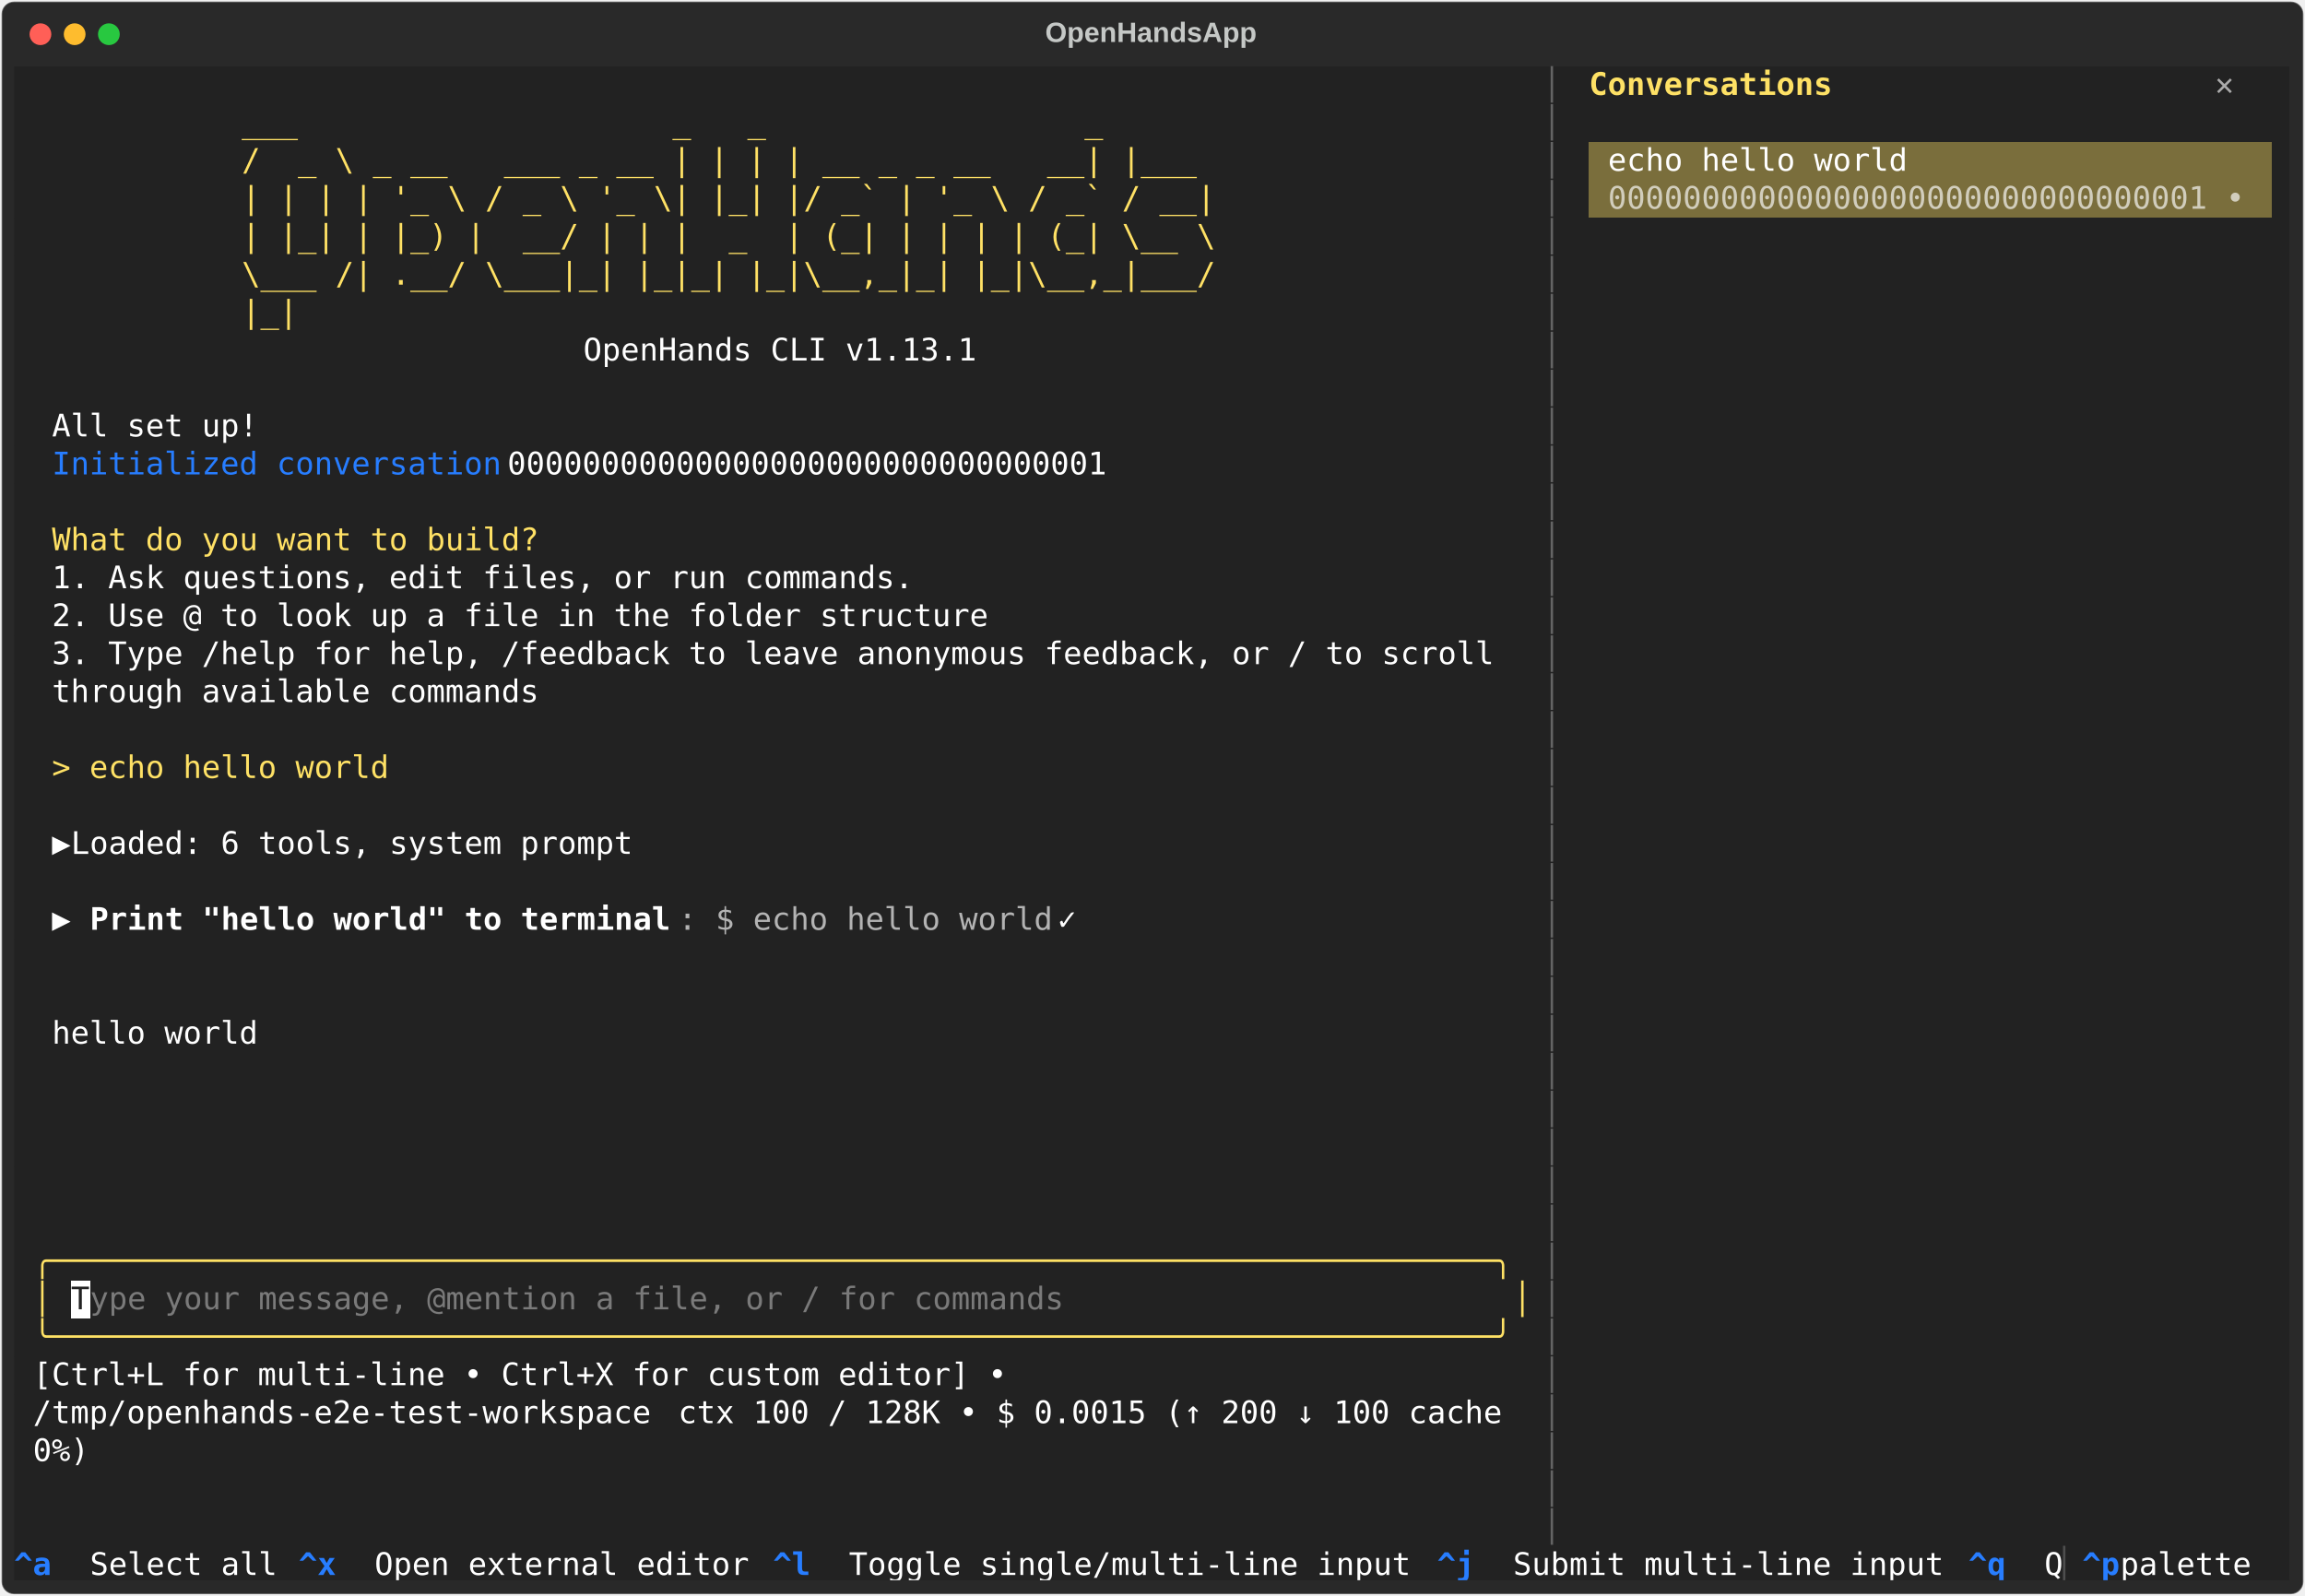
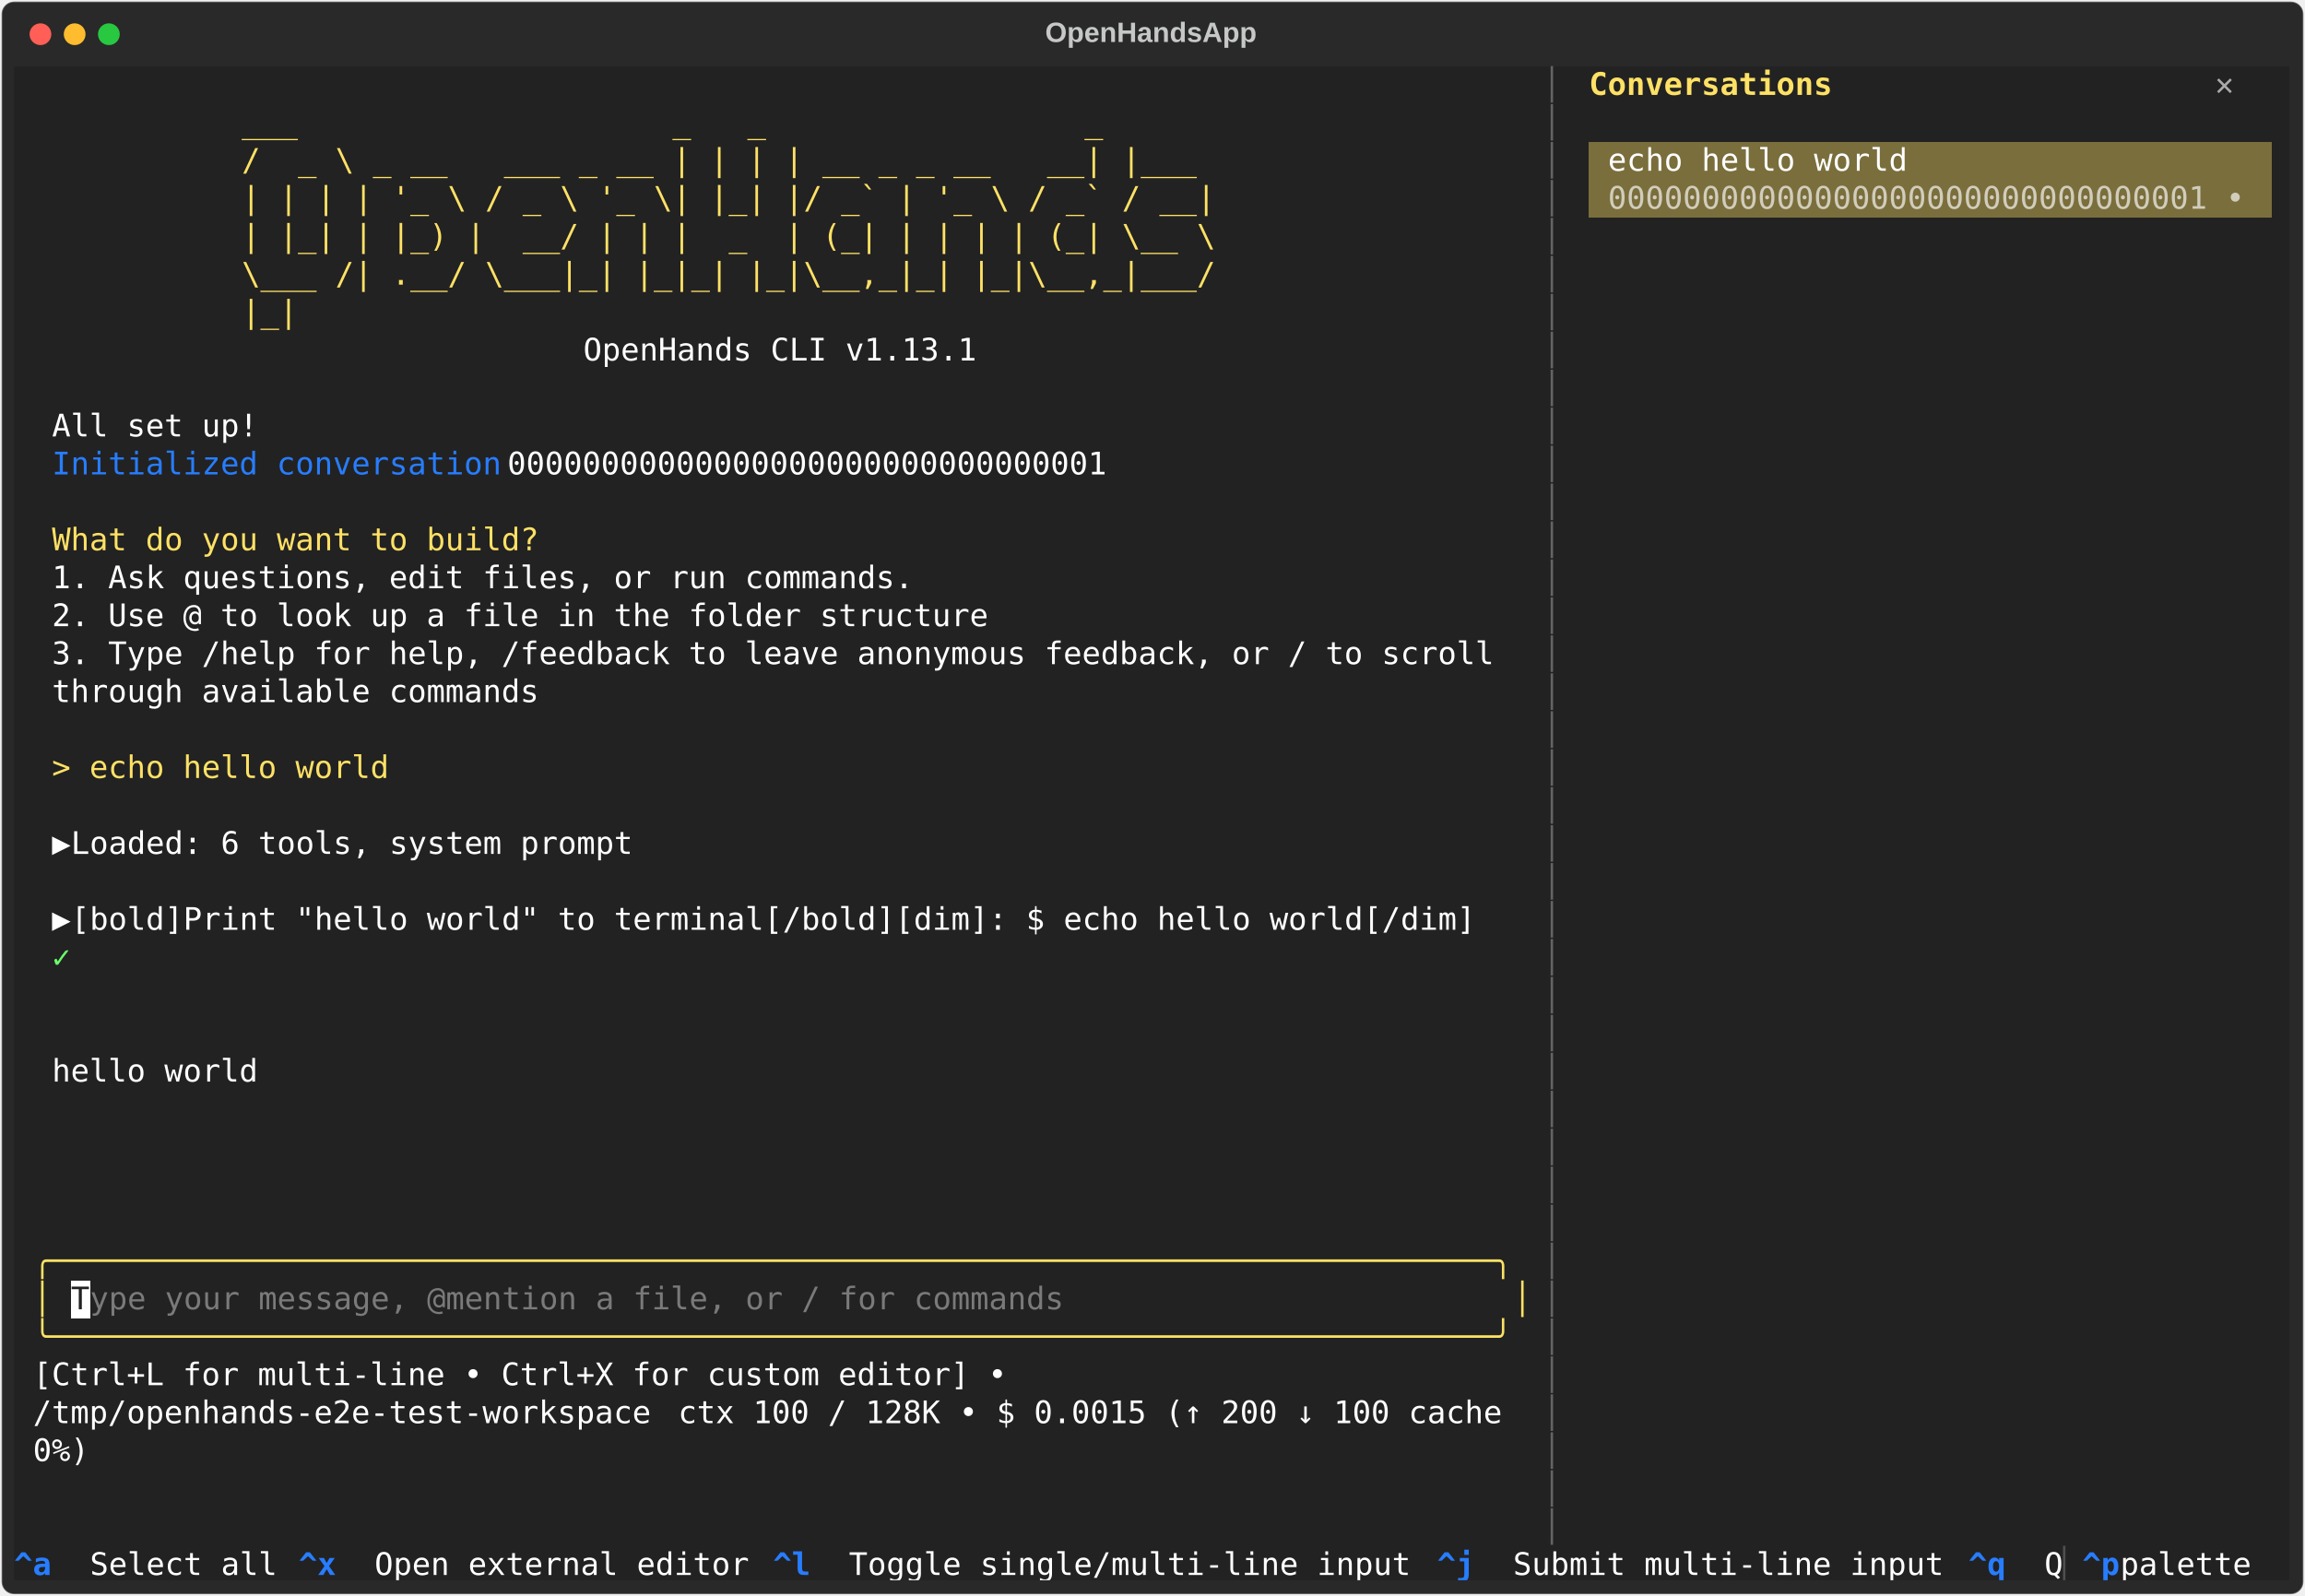
<svg xmlns="http://www.w3.org/2000/svg" class="rich-terminal" viewBox="0 0 1482 1026.0">
  <style>

    @font-face {
        font-family: "Fira Code";
        src: local("FiraCode-Regular"),
                url("https://cdnjs.cloudflare.com/ajax/libs/firacode/6.2.0/woff2/FiraCode-Regular.woff2") format("woff2"),
                url("https://cdnjs.cloudflare.com/ajax/libs/firacode/6.2.0/woff/FiraCode-Regular.woff") format("woff");
        font-style: normal;
        font-weight: 400;
    }
    @font-face {
        font-family: "Fira Code";
        src: local("FiraCode-Bold"),
                url("https://cdnjs.cloudflare.com/ajax/libs/firacode/6.2.0/woff2/FiraCode-Bold.woff2") format("woff2"),
                url("https://cdnjs.cloudflare.com/ajax/libs/firacode/6.2.0/woff/FiraCode-Bold.woff") format("woff");
        font-style: bold;
        font-weight: 700;
    }

    .terminal-matrix {
        font-family: Fira Code, monospace;
        font-size: 20px;
        line-height: 24.4px;
        font-variant-east-asian: full-width;
    }

    .terminal-title {
        font-size: 18px;
        font-weight: bold;
        font-family: arial;
    }

    .terminal-r1 { fill: #c5c8c6 }
.terminal-r2 { fill: #646464 }
.terminal-r3 { fill: #fee165;font-weight: bold }
.terminal-r4 { fill: #aaaaaa;font-weight: bold }
.terminal-r5 { fill: #ffe165 }
.terminal-r6 { fill: #ffffff }
.terminal-r7 { fill: #d1cdbc }
.terminal-r8 { fill: #277dff }
.terminal-r9 { fill: #fee165 }
- .terminal-r10 { fill: #ffffff;font-weight: bold }
- .terminal-r11 { fill: #b3b3b3 }
- .terminal-r12 { fill: #222222 }
- .terminal-r13 { fill: #7a7a7a }
- .terminal-r14 { fill: #277dff;font-weight: bold }
- .terminal-r15 { fill: #4e4e4e }
+ .terminal-r10 { fill: #6bff6b }
+ .terminal-r11 { fill: #222222 }
+ .terminal-r12 { fill: #7a7a7a }
+ .terminal-r13 { fill: #277dff;font-weight: bold }
+ .terminal-r14 { fill: #4e4e4e }
    </style>
  <defs>
    <clipPath id="terminal-clip-terminal">
      <rect x="0" y="0" width="1463.0" height="975.0" />
    </clipPath>
    <clipPath id="terminal-line-0">
      <rect x="0" y="1.5" width="1464" height="24.65" />
    </clipPath>
    <clipPath id="terminal-line-1">
      <rect x="0" y="25.9" width="1464" height="24.65" />
    </clipPath>
    <clipPath id="terminal-line-2">
      <rect x="0" y="50.3" width="1464" height="24.65" />
    </clipPath>
    <clipPath id="terminal-line-3">
      <rect x="0" y="74.7" width="1464" height="24.65" />
    </clipPath>
    <clipPath id="terminal-line-4">
      <rect x="0" y="99.1" width="1464" height="24.65" />
    </clipPath>
    <clipPath id="terminal-line-5">
      <rect x="0" y="123.5" width="1464" height="24.65" />
    </clipPath>
    <clipPath id="terminal-line-6">
      <rect x="0" y="147.9" width="1464" height="24.65" />
    </clipPath>
    <clipPath id="terminal-line-7">
      <rect x="0" y="172.3" width="1464" height="24.65" />
    </clipPath>
    <clipPath id="terminal-line-8">
      <rect x="0" y="196.7" width="1464" height="24.65" />
    </clipPath>
    <clipPath id="terminal-line-9">
      <rect x="0" y="221.1" width="1464" height="24.65" />
    </clipPath>
    <clipPath id="terminal-line-10">
      <rect x="0" y="245.5" width="1464" height="24.65" />
    </clipPath>
    <clipPath id="terminal-line-11">
      <rect x="0" y="269.9" width="1464" height="24.65" />
    </clipPath>
    <clipPath id="terminal-line-12">
      <rect x="0" y="294.3" width="1464" height="24.65" />
    </clipPath>
    <clipPath id="terminal-line-13">
      <rect x="0" y="318.7" width="1464" height="24.65" />
    </clipPath>
    <clipPath id="terminal-line-14">
      <rect x="0" y="343.1" width="1464" height="24.65" />
    </clipPath>
    <clipPath id="terminal-line-15">
      <rect x="0" y="367.5" width="1464" height="24.65" />
    </clipPath>
    <clipPath id="terminal-line-16">
      <rect x="0" y="391.9" width="1464" height="24.65" />
    </clipPath>
    <clipPath id="terminal-line-17">
      <rect x="0" y="416.3" width="1464" height="24.65" />
    </clipPath>
    <clipPath id="terminal-line-18">
      <rect x="0" y="440.7" width="1464" height="24.65" />
    </clipPath>
    <clipPath id="terminal-line-19">
      <rect x="0" y="465.1" width="1464" height="24.65" />
    </clipPath>
    <clipPath id="terminal-line-20">
      <rect x="0" y="489.5" width="1464" height="24.65" />
    </clipPath>
    <clipPath id="terminal-line-21">
      <rect x="0" y="513.9" width="1464" height="24.65" />
    </clipPath>
    <clipPath id="terminal-line-22">
      <rect x="0" y="538.3" width="1464" height="24.65" />
    </clipPath>
    <clipPath id="terminal-line-23">
      <rect x="0" y="562.7" width="1464" height="24.65" />
    </clipPath>
    <clipPath id="terminal-line-24">
      <rect x="0" y="587.1" width="1464" height="24.65" />
    </clipPath>
    <clipPath id="terminal-line-25">
      <rect x="0" y="611.5" width="1464" height="24.65" />
    </clipPath>
    <clipPath id="terminal-line-26">
      <rect x="0" y="635.9" width="1464" height="24.65" />
    </clipPath>
    <clipPath id="terminal-line-27">
      <rect x="0" y="660.3" width="1464" height="24.65" />
    </clipPath>
    <clipPath id="terminal-line-28">
      <rect x="0" y="684.7" width="1464" height="24.65" />
    </clipPath>
    <clipPath id="terminal-line-29">
      <rect x="0" y="709.1" width="1464" height="24.65" />
    </clipPath>
    <clipPath id="terminal-line-30">
      <rect x="0" y="733.5" width="1464" height="24.65" />
    </clipPath>
    <clipPath id="terminal-line-31">
      <rect x="0" y="757.9" width="1464" height="24.65" />
    </clipPath>
    <clipPath id="terminal-line-32">
      <rect x="0" y="782.3" width="1464" height="24.65" />
    </clipPath>
    <clipPath id="terminal-line-33">
      <rect x="0" y="806.7" width="1464" height="24.65" />
    </clipPath>
    <clipPath id="terminal-line-34">
      <rect x="0" y="831.1" width="1464" height="24.65" />
    </clipPath>
    <clipPath id="terminal-line-35">
      <rect x="0" y="855.5" width="1464" height="24.65" />
    </clipPath>
    <clipPath id="terminal-line-36">
      <rect x="0" y="879.9" width="1464" height="24.65" />
    </clipPath>
    <clipPath id="terminal-line-37">
      <rect x="0" y="904.3" width="1464" height="24.65" />
    </clipPath>
    <clipPath id="terminal-line-38">
      <rect x="0" y="928.7" width="1464" height="24.65" />
    </clipPath>
  </defs>
  <rect fill="#292929" stroke="rgba(255,255,255,0.35)" stroke-width="1" x="1" y="1" width="1480" height="1024" rx="8" />
  <text class="terminal-title" fill="#c5c8c6" text-anchor="middle" x="740" y="27">OpenHandsApp</text>
  <g transform="translate(26,22)">
    <circle cx="0" cy="0" r="7" fill="#ff5f57" />
    <circle cx="22" cy="0" r="7" fill="#febc2e" />
    <circle cx="44" cy="0" r="7" fill="#28c840" />
  </g>
  <g transform="translate(9, 41)" clip-path="url(#terminal-clip-terminal)">
    <rect fill="#222222" x="0" y="1.5" width="988.2" height="24.65" shape-rendering="crispEdges" />
    <rect fill="#222222" x="988.2" y="1.5" width="12.2" height="24.65" shape-rendering="crispEdges" />
    <rect fill="#222222" x="1000.4" y="1.5" width="12.2" height="24.65" shape-rendering="crispEdges" />
    <rect fill="#222222" x="1012.6" y="1.5" width="158.6" height="24.65" shape-rendering="crispEdges" />
    <rect fill="#222222" x="1171.2" y="1.5" width="244" height="24.65" shape-rendering="crispEdges" />
    <rect fill="#222222" x="1415.2" y="1.5" width="36.6" height="24.65" shape-rendering="crispEdges" />
    <rect fill="#222222" x="1451.8" y="1.5" width="12.2" height="24.65" shape-rendering="crispEdges" />
    <rect fill="#222222" x="0" y="25.9" width="146.4" height="24.65" shape-rendering="crispEdges" />
    <rect fill="#222222" x="146.4" y="25.9" width="695.4" height="24.65" shape-rendering="crispEdges" />
    <rect fill="#222222" x="841.8" y="25.9" width="146.4" height="24.65" shape-rendering="crispEdges" />
    <rect fill="#222222" x="988.2" y="25.9" width="12.2" height="24.65" shape-rendering="crispEdges" />
    <rect fill="#222222" x="1000.4" y="25.9" width="463.6" height="24.65" shape-rendering="crispEdges" />
    <rect fill="#222222" x="0" y="50.3" width="146.4" height="24.65" shape-rendering="crispEdges" />
    <rect fill="#222222" x="146.4" y="50.3" width="695.4" height="24.65" shape-rendering="crispEdges" />
    <rect fill="#222222" x="841.8" y="50.3" width="146.4" height="24.65" shape-rendering="crispEdges" />
    <rect fill="#222222" x="988.2" y="50.3" width="12.2" height="24.65" shape-rendering="crispEdges" />
    <rect fill="#222222" x="1000.4" y="50.3" width="12.2" height="24.65" shape-rendering="crispEdges" />
    <rect fill="#7a6e3c" x="1012.6" y="50.3" width="12.2" height="24.65" shape-rendering="crispEdges" />
    <rect fill="#7a6e3c" x="1024.8" y="50.3" width="195.2" height="24.65" shape-rendering="crispEdges" />
    <rect fill="#7a6e3c" x="1220" y="50.3" width="231.8" height="24.65" shape-rendering="crispEdges" />
    <rect fill="#222222" x="1451.8" y="50.3" width="12.2" height="24.65" shape-rendering="crispEdges" />
    <rect fill="#222222" x="0" y="74.7" width="146.4" height="24.65" shape-rendering="crispEdges" />
    <rect fill="#222222" x="146.4" y="74.7" width="695.4" height="24.65" shape-rendering="crispEdges" />
    <rect fill="#222222" x="841.8" y="74.7" width="146.4" height="24.65" shape-rendering="crispEdges" />
    <rect fill="#222222" x="988.2" y="74.7" width="12.2" height="24.65" shape-rendering="crispEdges" />
    <rect fill="#222222" x="1000.4" y="74.7" width="12.2" height="24.65" shape-rendering="crispEdges" />
    <rect fill="#7a6e3c" x="1012.6" y="74.7" width="12.2" height="24.65" shape-rendering="crispEdges" />
    <rect fill="#7a6e3c" x="1024.8" y="74.7" width="414.8" height="24.65" shape-rendering="crispEdges" />
    <rect fill="#7a6e3c" x="1439.6" y="74.7" width="12.2" height="24.65" shape-rendering="crispEdges" />
    <rect fill="#222222" x="1451.8" y="74.7" width="12.2" height="24.65" shape-rendering="crispEdges" />
    <rect fill="#222222" x="0" y="99.1" width="146.4" height="24.65" shape-rendering="crispEdges" />
    <rect fill="#222222" x="146.4" y="99.1" width="695.4" height="24.65" shape-rendering="crispEdges" />
    <rect fill="#222222" x="841.8" y="99.1" width="146.4" height="24.65" shape-rendering="crispEdges" />
    <rect fill="#222222" x="988.2" y="99.1" width="12.2" height="24.65" shape-rendering="crispEdges" />
    <rect fill="#222222" x="1000.4" y="99.1" width="463.6" height="24.65" shape-rendering="crispEdges" />
    <rect fill="#222222" x="0" y="123.5" width="146.4" height="24.65" shape-rendering="crispEdges" />
    <rect fill="#222222" x="146.4" y="123.5" width="695.4" height="24.65" shape-rendering="crispEdges" />
    <rect fill="#222222" x="841.8" y="123.5" width="146.4" height="24.65" shape-rendering="crispEdges" />
    <rect fill="#222222" x="988.2" y="123.5" width="12.2" height="24.65" shape-rendering="crispEdges" />
    <rect fill="#222222" x="1000.4" y="123.5" width="463.6" height="24.65" shape-rendering="crispEdges" />
    <rect fill="#222222" x="0" y="147.9" width="146.4" height="24.65" shape-rendering="crispEdges" />
    <rect fill="#222222" x="146.4" y="147.9" width="695.4" height="24.65" shape-rendering="crispEdges" />
    <rect fill="#222222" x="841.8" y="147.9" width="146.4" height="24.65" shape-rendering="crispEdges" />
    <rect fill="#222222" x="988.2" y="147.9" width="12.2" height="24.65" shape-rendering="crispEdges" />
    <rect fill="#222222" x="1000.4" y="147.9" width="463.6" height="24.65" shape-rendering="crispEdges" />
    <rect fill="#222222" x="0" y="172.3" width="366" height="24.65" shape-rendering="crispEdges" />
    <rect fill="#222222" x="366" y="172.3" width="256.2" height="24.65" shape-rendering="crispEdges" />
    <rect fill="#222222" x="622.2" y="172.3" width="366" height="24.65" shape-rendering="crispEdges" />
    <rect fill="#222222" x="988.2" y="172.3" width="12.2" height="24.65" shape-rendering="crispEdges" />
    <rect fill="#222222" x="1000.4" y="172.3" width="463.6" height="24.65" shape-rendering="crispEdges" />
    <rect fill="#222222" x="0" y="196.7" width="988.2" height="24.65" shape-rendering="crispEdges" />
    <rect fill="#222222" x="988.2" y="196.7" width="12.2" height="24.65" shape-rendering="crispEdges" />
    <rect fill="#222222" x="1000.4" y="196.7" width="463.6" height="24.65" shape-rendering="crispEdges" />
    <rect fill="#222222" x="0" y="221.1" width="24.4" height="24.65" shape-rendering="crispEdges" />
    <rect fill="#222222" x="24.4" y="221.1" width="134.2" height="24.65" shape-rendering="crispEdges" />
    <rect fill="#222222" x="158.6" y="221.1" width="829.6" height="24.65" shape-rendering="crispEdges" />
    <rect fill="#222222" x="988.2" y="221.1" width="12.2" height="24.65" shape-rendering="crispEdges" />
    <rect fill="#222222" x="1000.4" y="221.1" width="463.6" height="24.65" shape-rendering="crispEdges" />
    <rect fill="#222222" x="0" y="245.5" width="24.4" height="24.65" shape-rendering="crispEdges" />
    <rect fill="#222222" x="24.4" y="245.5" width="292.8" height="24.65" shape-rendering="crispEdges" />
    <rect fill="#222222" x="317.2" y="245.5" width="402.6" height="24.65" shape-rendering="crispEdges" />
    <rect fill="#222222" x="719.8" y="245.5" width="268.4" height="24.65" shape-rendering="crispEdges" />
    <rect fill="#222222" x="988.2" y="245.5" width="12.2" height="24.65" shape-rendering="crispEdges" />
    <rect fill="#222222" x="1000.4" y="245.5" width="463.6" height="24.65" shape-rendering="crispEdges" />
    <rect fill="#222222" x="0" y="269.9" width="988.2" height="24.65" shape-rendering="crispEdges" />
    <rect fill="#222222" x="988.2" y="269.9" width="12.2" height="24.65" shape-rendering="crispEdges" />
    <rect fill="#222222" x="1000.4" y="269.9" width="463.6" height="24.65" shape-rendering="crispEdges" />
    <rect fill="#222222" x="0" y="294.3" width="24.4" height="24.65" shape-rendering="crispEdges" />
    <rect fill="#222222" x="24.4" y="294.3" width="317.2" height="24.65" shape-rendering="crispEdges" />
    <rect fill="#222222" x="341.6" y="294.3" width="646.6" height="24.65" shape-rendering="crispEdges" />
    <rect fill="#222222" x="988.2" y="294.3" width="12.2" height="24.65" shape-rendering="crispEdges" />
    <rect fill="#222222" x="1000.4" y="294.3" width="463.6" height="24.65" shape-rendering="crispEdges" />
    <rect fill="#222222" x="0" y="318.7" width="24.4" height="24.65" shape-rendering="crispEdges" />
    <rect fill="#222222" x="24.4" y="318.7" width="561.2" height="24.65" shape-rendering="crispEdges" />
    <rect fill="#222222" x="585.6" y="318.7" width="402.6" height="24.65" shape-rendering="crispEdges" />
    <rect fill="#222222" x="988.2" y="318.7" width="12.2" height="24.65" shape-rendering="crispEdges" />
    <rect fill="#222222" x="1000.4" y="318.7" width="463.6" height="24.65" shape-rendering="crispEdges" />
    <rect fill="#222222" x="0" y="343.1" width="24.4" height="24.65" shape-rendering="crispEdges" />
    <rect fill="#222222" x="24.4" y="343.1" width="610" height="24.65" shape-rendering="crispEdges" />
    <rect fill="#222222" x="634.4" y="343.1" width="353.8" height="24.65" shape-rendering="crispEdges" />
    <rect fill="#222222" x="988.2" y="343.1" width="12.2" height="24.65" shape-rendering="crispEdges" />
    <rect fill="#222222" x="1000.4" y="343.1" width="463.6" height="24.65" shape-rendering="crispEdges" />
    <rect fill="#222222" x="0" y="367.5" width="24.4" height="24.65" shape-rendering="crispEdges" />
    <rect fill="#222222" x="24.4" y="367.5" width="939.4" height="24.65" shape-rendering="crispEdges" />
    <rect fill="#222222" x="963.8" y="367.5" width="24.4" height="24.65" shape-rendering="crispEdges" />
    <rect fill="#222222" x="988.2" y="367.5" width="12.2" height="24.65" shape-rendering="crispEdges" />
    <rect fill="#222222" x="1000.4" y="367.5" width="463.6" height="24.65" shape-rendering="crispEdges" />
    <rect fill="#222222" x="0" y="391.9" width="24.4" height="24.65" shape-rendering="crispEdges" />
    <rect fill="#222222" x="24.4" y="391.9" width="317.2" height="24.65" shape-rendering="crispEdges" />
    <rect fill="#222222" x="341.6" y="391.9" width="646.6" height="24.65" shape-rendering="crispEdges" />
    <rect fill="#222222" x="988.2" y="391.9" width="12.2" height="24.65" shape-rendering="crispEdges" />
    <rect fill="#222222" x="1000.4" y="391.9" width="463.6" height="24.65" shape-rendering="crispEdges" />
    <rect fill="#222222" x="0" y="416.3" width="988.2" height="24.65" shape-rendering="crispEdges" />
    <rect fill="#222222" x="988.2" y="416.3" width="12.2" height="24.65" shape-rendering="crispEdges" />
    <rect fill="#222222" x="1000.4" y="416.3" width="463.6" height="24.65" shape-rendering="crispEdges" />
    <rect fill="#222222" x="0" y="440.7" width="24.4" height="24.65" shape-rendering="crispEdges" />
    <rect fill="#222222" x="24.4" y="440.7" width="219.6" height="24.65" shape-rendering="crispEdges" />
    <rect fill="#222222" x="244" y="440.7" width="744.2" height="24.65" shape-rendering="crispEdges" />
    <rect fill="#222222" x="988.2" y="440.7" width="12.2" height="24.65" shape-rendering="crispEdges" />
    <rect fill="#222222" x="1000.4" y="440.7" width="463.6" height="24.65" shape-rendering="crispEdges" />
    <rect fill="#222222" x="0" y="465.1" width="988.2" height="24.65" shape-rendering="crispEdges" />
    <rect fill="#222222" x="988.2" y="465.1" width="12.2" height="24.65" shape-rendering="crispEdges" />
    <rect fill="#222222" x="1000.4" y="465.1" width="463.6" height="24.65" shape-rendering="crispEdges" />
    <rect fill="#222222" x="0" y="489.5" width="24.4" height="24.65" shape-rendering="crispEdges" />
    <rect fill="#222222" x="24.4" y="489.5" width="12.2" height="24.65" shape-rendering="crispEdges" />
    <rect fill="#222222" x="36.6" y="489.5" width="378.2" height="24.65" shape-rendering="crispEdges" />
    <rect fill="#222222" x="414.8" y="489.5" width="573.4" height="24.65" shape-rendering="crispEdges" />
    <rect fill="#222222" x="988.2" y="489.5" width="12.2" height="24.65" shape-rendering="crispEdges" />
    <rect fill="#222222" x="1000.4" y="489.5" width="463.6" height="24.65" shape-rendering="crispEdges" />
    <rect fill="#222222" x="0" y="513.9" width="988.2" height="24.65" shape-rendering="crispEdges" />
    <rect fill="#222222" x="988.2" y="513.9" width="12.2" height="24.65" shape-rendering="crispEdges" />
    <rect fill="#222222" x="1000.4" y="513.9" width="463.6" height="24.65" shape-rendering="crispEdges" />
    <rect fill="#222222" x="0" y="538.3" width="24.4" height="24.65" shape-rendering="crispEdges" />
    <rect fill="#222222" x="24.4" y="538.3" width="12.2" height="24.65" shape-rendering="crispEdges" />
-     <rect fill="#222222" x="36.6" y="538.3" width="12.2" height="24.65" shape-rendering="crispEdges" />
-     <rect fill="#222222" x="48.8" y="538.3" width="378.2" height="24.65" shape-rendering="crispEdges" />
-     <rect fill="#222222" x="427" y="538.3" width="244" height="24.65" shape-rendering="crispEdges" />
-     <rect fill="#222222" x="671" y="538.3" width="24.4" height="24.65" shape-rendering="crispEdges" />
-     <rect fill="#222222" x="695.4" y="538.3" width="292.8" height="24.65" shape-rendering="crispEdges" />
+     <rect fill="#222222" x="36.6" y="538.3" width="927.2" height="24.65" shape-rendering="crispEdges" />
+     <rect fill="#222222" x="963.8" y="538.3" width="24.4" height="24.65" shape-rendering="crispEdges" />
    <rect fill="#222222" x="988.2" y="538.3" width="12.2" height="24.65" shape-rendering="crispEdges" />
    <rect fill="#222222" x="1000.4" y="538.3" width="463.6" height="24.65" shape-rendering="crispEdges" />
-     <rect fill="#222222" x="0" y="562.7" width="988.2" height="24.65" shape-rendering="crispEdges" />
+     <rect fill="#222222" x="0" y="562.7" width="24.4" height="24.65" shape-rendering="crispEdges" />
+     <rect fill="#222222" x="24.4" y="562.7" width="12.2" height="24.65" shape-rendering="crispEdges" />
+     <rect fill="#222222" x="36.6" y="562.7" width="951.6" height="24.65" shape-rendering="crispEdges" />
    <rect fill="#222222" x="988.2" y="562.7" width="12.2" height="24.65" shape-rendering="crispEdges" />
    <rect fill="#222222" x="1000.4" y="562.7" width="463.6" height="24.65" shape-rendering="crispEdges" />
    <rect fill="#222222" x="0" y="587.1" width="988.2" height="24.65" shape-rendering="crispEdges" />
    <rect fill="#222222" x="988.2" y="587.1" width="12.2" height="24.65" shape-rendering="crispEdges" />
    <rect fill="#222222" x="1000.4" y="587.1" width="463.6" height="24.65" shape-rendering="crispEdges" />
-     <rect fill="#222222" x="0" y="611.5" width="24.4" height="24.65" shape-rendering="crispEdges" />
-     <rect fill="#222222" x="24.4" y="611.5" width="134.2" height="24.65" shape-rendering="crispEdges" />
-     <rect fill="#222222" x="158.6" y="611.5" width="829.6" height="24.65" shape-rendering="crispEdges" />
+     <rect fill="#222222" x="0" y="611.5" width="988.2" height="24.65" shape-rendering="crispEdges" />
    <rect fill="#222222" x="988.2" y="611.5" width="12.2" height="24.65" shape-rendering="crispEdges" />
    <rect fill="#222222" x="1000.4" y="611.5" width="463.6" height="24.65" shape-rendering="crispEdges" />
-     <rect fill="#222222" x="0" y="635.9" width="988.2" height="24.65" shape-rendering="crispEdges" />
+     <rect fill="#222222" x="0" y="635.9" width="24.4" height="24.65" shape-rendering="crispEdges" />
+     <rect fill="#222222" x="24.4" y="635.9" width="134.2" height="24.65" shape-rendering="crispEdges" />
+     <rect fill="#222222" x="158.6" y="635.9" width="829.6" height="24.65" shape-rendering="crispEdges" />
    <rect fill="#222222" x="988.2" y="635.9" width="12.2" height="24.65" shape-rendering="crispEdges" />
    <rect fill="#222222" x="1000.4" y="635.9" width="463.6" height="24.65" shape-rendering="crispEdges" />
    <rect fill="#222222" x="0" y="660.3" width="988.2" height="24.65" shape-rendering="crispEdges" />
    <rect fill="#222222" x="988.2" y="660.3" width="12.2" height="24.65" shape-rendering="crispEdges" />
    <rect fill="#222222" x="1000.4" y="660.3" width="463.6" height="24.65" shape-rendering="crispEdges" />
    <rect fill="#222222" x="0" y="684.7" width="988.2" height="24.65" shape-rendering="crispEdges" />
    <rect fill="#222222" x="988.2" y="684.7" width="12.2" height="24.65" shape-rendering="crispEdges" />
    <rect fill="#222222" x="1000.4" y="684.7" width="463.6" height="24.65" shape-rendering="crispEdges" />
    <rect fill="#222222" x="0" y="709.1" width="988.2" height="24.65" shape-rendering="crispEdges" />
    <rect fill="#222222" x="988.2" y="709.1" width="12.2" height="24.65" shape-rendering="crispEdges" />
    <rect fill="#222222" x="1000.4" y="709.1" width="463.6" height="24.65" shape-rendering="crispEdges" />
    <rect fill="#222222" x="0" y="733.5" width="12.2" height="24.65" shape-rendering="crispEdges" />
    <rect fill="#222222" x="12.2" y="733.5" width="12.2" height="24.65" shape-rendering="crispEdges" />
    <rect fill="#222222" x="24.4" y="733.5" width="963.8" height="24.65" shape-rendering="crispEdges" />
    <rect fill="#222222" x="988.2" y="733.5" width="12.2" height="24.65" shape-rendering="crispEdges" />
    <rect fill="#222222" x="1000.4" y="733.5" width="463.6" height="24.65" shape-rendering="crispEdges" />
    <rect fill="#222222" x="0" y="757.9" width="12.2" height="24.65" shape-rendering="crispEdges" />
    <rect fill="#222222" x="12.2" y="757.9" width="963.8" height="24.65" shape-rendering="crispEdges" />
    <rect fill="#222222" x="976" y="757.9" width="12.2" height="24.65" shape-rendering="crispEdges" />
    <rect fill="#222222" x="988.2" y="757.9" width="12.2" height="24.65" shape-rendering="crispEdges" />
    <rect fill="#222222" x="1000.4" y="757.9" width="463.6" height="24.65" shape-rendering="crispEdges" />
    <rect fill="#222222" x="0" y="782.3" width="12.2" height="24.65" shape-rendering="crispEdges" />
    <rect fill="#222222" x="12.2" y="782.3" width="12.2" height="24.65" shape-rendering="crispEdges" />
    <rect fill="#222222" x="24.4" y="782.3" width="12.2" height="24.65" shape-rendering="crispEdges" />
    <rect fill="#ffffff" x="36.6" y="782.3" width="12.2" height="24.65" shape-rendering="crispEdges" />
    <rect fill="#222222" x="48.8" y="782.3" width="634.4" height="24.65" shape-rendering="crispEdges" />
    <rect fill="#222222" x="683.2" y="782.3" width="280.6" height="24.65" shape-rendering="crispEdges" />
    <rect fill="#222222" x="963.8" y="782.3" width="12.2" height="24.65" shape-rendering="crispEdges" />
    <rect fill="#222222" x="976" y="782.3" width="12.2" height="24.65" shape-rendering="crispEdges" />
    <rect fill="#222222" x="988.2" y="782.3" width="12.2" height="24.65" shape-rendering="crispEdges" />
    <rect fill="#222222" x="1000.4" y="782.3" width="463.6" height="24.65" shape-rendering="crispEdges" />
    <rect fill="#222222" x="0" y="806.7" width="12.2" height="24.65" shape-rendering="crispEdges" />
    <rect fill="#222222" x="12.2" y="806.7" width="963.8" height="24.65" shape-rendering="crispEdges" />
    <rect fill="#222222" x="976" y="806.7" width="12.2" height="24.65" shape-rendering="crispEdges" />
    <rect fill="#222222" x="988.2" y="806.7" width="12.2" height="24.65" shape-rendering="crispEdges" />
    <rect fill="#222222" x="1000.4" y="806.7" width="463.6" height="24.65" shape-rendering="crispEdges" />
    <rect fill="#222222" x="0" y="831.1" width="12.2" height="24.65" shape-rendering="crispEdges" />
    <rect fill="#222222" x="12.2" y="831.1" width="634.4" height="24.65" shape-rendering="crispEdges" />
    <rect fill="#222222" x="646.6" y="831.1" width="341.6" height="24.65" shape-rendering="crispEdges" />
    <rect fill="#222222" x="988.2" y="831.1" width="12.2" height="24.65" shape-rendering="crispEdges" />
    <rect fill="#222222" x="1000.4" y="831.1" width="463.6" height="24.65" shape-rendering="crispEdges" />
    <rect fill="#222222" x="0" y="855.5" width="12.2" height="24.65" shape-rendering="crispEdges" />
    <rect fill="#222222" x="12.2" y="855.5" width="414.8" height="24.65" shape-rendering="crispEdges" />
    <rect fill="#222222" x="427" y="855.5" width="536.8" height="24.65" shape-rendering="crispEdges" />
    <rect fill="#222222" x="963.8" y="855.5" width="24.4" height="24.65" shape-rendering="crispEdges" />
    <rect fill="#222222" x="988.2" y="855.5" width="12.2" height="24.65" shape-rendering="crispEdges" />
    <rect fill="#222222" x="1000.4" y="855.5" width="463.6" height="24.65" shape-rendering="crispEdges" />
    <rect fill="#222222" x="0" y="879.9" width="12.2" height="24.65" shape-rendering="crispEdges" />
    <rect fill="#222222" x="12.2" y="879.9" width="36.6" height="24.65" shape-rendering="crispEdges" />
    <rect fill="#222222" x="48.8" y="879.9" width="939.4" height="24.65" shape-rendering="crispEdges" />
    <rect fill="#222222" x="988.2" y="879.9" width="12.2" height="24.65" shape-rendering="crispEdges" />
    <rect fill="#222222" x="1000.4" y="879.9" width="463.6" height="24.65" shape-rendering="crispEdges" />
    <rect fill="#222222" x="0" y="904.3" width="988.2" height="24.65" shape-rendering="crispEdges" />
    <rect fill="#222222" x="988.2" y="904.3" width="12.2" height="24.65" shape-rendering="crispEdges" />
    <rect fill="#222222" x="1000.4" y="904.3" width="463.6" height="24.65" shape-rendering="crispEdges" />
    <rect fill="#222222" x="0" y="928.7" width="988.2" height="24.65" shape-rendering="crispEdges" />
    <rect fill="#222222" x="988.2" y="928.7" width="12.2" height="24.65" shape-rendering="crispEdges" />
    <rect fill="#222222" x="1000.4" y="928.7" width="463.6" height="24.65" shape-rendering="crispEdges" />
    <rect fill="#222222" x="0" y="953.1" width="48.8" height="24.65" shape-rendering="crispEdges" />
    <rect fill="#222222" x="48.8" y="953.1" width="134.2" height="24.65" shape-rendering="crispEdges" />
    <rect fill="#222222" x="183" y="953.1" width="48.8" height="24.65" shape-rendering="crispEdges" />
    <rect fill="#222222" x="231.8" y="953.1" width="256.2" height="24.65" shape-rendering="crispEdges" />
    <rect fill="#222222" x="488" y="953.1" width="48.8" height="24.65" shape-rendering="crispEdges" />
    <rect fill="#222222" x="536.8" y="953.1" width="378.2" height="24.65" shape-rendering="crispEdges" />
    <rect fill="#222222" x="915" y="953.1" width="48.8" height="24.65" shape-rendering="crispEdges" />
    <rect fill="#222222" x="963.8" y="953.1" width="292.8" height="24.65" shape-rendering="crispEdges" />
    <rect fill="#222222" x="1256.6" y="953.1" width="48.8" height="24.65" shape-rendering="crispEdges" />
    <rect fill="#222222" x="1305.4" y="953.1" width="12.2" height="24.65" shape-rendering="crispEdges" />
    <rect fill="#222222" x="1317.6" y="953.1" width="12.2" height="24.65" shape-rendering="crispEdges" />
    <rect fill="#222222" x="1329.8" y="953.1" width="24.4" height="24.65" shape-rendering="crispEdges" />
    <rect fill="#222222" x="1354.2" y="953.1" width="97.6" height="24.65" shape-rendering="crispEdges" />
    <rect fill="#222222" x="1451.8" y="953.1" width="12.2" height="24.65" shape-rendering="crispEdges" />
    <g class="terminal-matrix">
      <text class="terminal-r2" x="988.2" y="20" textLength="12.2" clip-path="url(#terminal-line-0)">▏</text>
      <text class="terminal-r3" x="1012.6" y="20" textLength="158.6" clip-path="url(#terminal-line-0)">Conversations</text>
      <text class="terminal-r4" x="1415.2" y="20" textLength="36.6" clip-path="url(#terminal-line-0)"> ✕ </text>
      <text class="terminal-r1" x="1464" y="20" textLength="12.2" clip-path="url(#terminal-line-0)">
</text>
      <text class="terminal-r5" x="146.4" y="44.4" textLength="695.4" clip-path="url(#terminal-line-1)">     ___                    _   _                 _      </text>
      <text class="terminal-r2" x="988.2" y="44.4" textLength="12.2" clip-path="url(#terminal-line-1)">▏</text>
      <text class="terminal-r1" x="1464" y="44.4" textLength="12.2" clip-path="url(#terminal-line-1)">
</text>
      <text class="terminal-r5" x="146.4" y="68.8" textLength="695.4" clip-path="url(#terminal-line-2)">    /  _ \ _ __   ___ _ __ | | | | __ _ _ __   __| |___  </text>
      <text class="terminal-r2" x="988.2" y="68.8" textLength="12.2" clip-path="url(#terminal-line-2)">▏</text>
      <text class="terminal-r6" x="1024.8" y="68.8" textLength="195.2" clip-path="url(#terminal-line-2)">echo hello world</text>
      <text class="terminal-r1" x="1464" y="68.8" textLength="12.2" clip-path="url(#terminal-line-2)">
</text>
      <text class="terminal-r5" x="146.4" y="93.2" textLength="695.4" clip-path="url(#terminal-line-3)">    | | | | '_ \ / _ \ '_ \| |_| |/ _` | '_ \ / _` / __| </text>
      <text class="terminal-r2" x="988.2" y="93.2" textLength="12.2" clip-path="url(#terminal-line-3)">▏</text>
      <text class="terminal-r7" x="1024.8" y="93.2" textLength="414.8" clip-path="url(#terminal-line-3)">00000000000000000000000000000001 •</text>
      <text class="terminal-r1" x="1464" y="93.2" textLength="12.2" clip-path="url(#terminal-line-3)">
</text>
      <text class="terminal-r5" x="146.4" y="117.6" textLength="695.4" clip-path="url(#terminal-line-4)">    | |_| | |_) |  __/ | | |  _  | (_| | | | | (_| \__ \ </text>
      <text class="terminal-r2" x="988.2" y="117.6" textLength="12.2" clip-path="url(#terminal-line-4)">▏</text>
      <text class="terminal-r1" x="1464" y="117.6" textLength="12.2" clip-path="url(#terminal-line-4)">
</text>
      <text class="terminal-r5" x="146.4" y="142" textLength="695.4" clip-path="url(#terminal-line-5)">    \___ /| .__/ \___|_| |_|_| |_|\__,_|_| |_|\__,_|___/ </text>
      <text class="terminal-r2" x="988.2" y="142" textLength="12.2" clip-path="url(#terminal-line-5)">▏</text>
      <text class="terminal-r1" x="1464" y="142" textLength="12.2" clip-path="url(#terminal-line-5)">
</text>
      <text class="terminal-r5" x="146.4" y="166.4" textLength="695.4" clip-path="url(#terminal-line-6)">          |_|                                            </text>
      <text class="terminal-r2" x="988.2" y="166.4" textLength="12.2" clip-path="url(#terminal-line-6)">▏</text>
      <text class="terminal-r1" x="1464" y="166.4" textLength="12.2" clip-path="url(#terminal-line-6)">
</text>
      <text class="terminal-r6" x="366" y="190.8" textLength="256.2" clip-path="url(#terminal-line-7)">OpenHands CLI v1.13.1</text>
      <text class="terminal-r2" x="988.2" y="190.8" textLength="12.2" clip-path="url(#terminal-line-7)">▏</text>
      <text class="terminal-r1" x="1464" y="190.8" textLength="12.2" clip-path="url(#terminal-line-7)">
</text>
      <text class="terminal-r2" x="988.2" y="215.2" textLength="12.2" clip-path="url(#terminal-line-8)">▏</text>
      <text class="terminal-r1" x="1464" y="215.2" textLength="12.2" clip-path="url(#terminal-line-8)">
</text>
      <text class="terminal-r6" x="24.4" y="239.6" textLength="134.2" clip-path="url(#terminal-line-9)">All set up!</text>
      <text class="terminal-r2" x="988.2" y="239.6" textLength="12.2" clip-path="url(#terminal-line-9)">▏</text>
      <text class="terminal-r1" x="1464" y="239.6" textLength="12.2" clip-path="url(#terminal-line-9)">
</text>
      <text class="terminal-r8" x="24.4" y="264" textLength="292.8" clip-path="url(#terminal-line-10)">Initialized conversation</text>
      <text class="terminal-r6" x="317.2" y="264" textLength="402.6" clip-path="url(#terminal-line-10)"> 00000000000000000000000000000001</text>
      <text class="terminal-r2" x="988.2" y="264" textLength="12.2" clip-path="url(#terminal-line-10)">▏</text>
      <text class="terminal-r1" x="1464" y="264" textLength="12.2" clip-path="url(#terminal-line-10)">
</text>
      <text class="terminal-r2" x="988.2" y="288.4" textLength="12.2" clip-path="url(#terminal-line-11)">▏</text>
      <text class="terminal-r1" x="1464" y="288.4" textLength="12.2" clip-path="url(#terminal-line-11)">
</text>
      <text class="terminal-r5" x="24.4" y="312.8" textLength="317.2" clip-path="url(#terminal-line-12)">What do you want to build?</text>
      <text class="terminal-r2" x="988.2" y="312.8" textLength="12.2" clip-path="url(#terminal-line-12)">▏</text>
      <text class="terminal-r1" x="1464" y="312.8" textLength="12.2" clip-path="url(#terminal-line-12)">
</text>
      <text class="terminal-r6" x="24.4" y="337.2" textLength="561.2" clip-path="url(#terminal-line-13)">1. Ask questions, edit files, or run commands.</text>
      <text class="terminal-r2" x="988.2" y="337.2" textLength="12.2" clip-path="url(#terminal-line-13)">▏</text>
      <text class="terminal-r1" x="1464" y="337.2" textLength="12.2" clip-path="url(#terminal-line-13)">
</text>
      <text class="terminal-r6" x="24.4" y="361.6" textLength="610" clip-path="url(#terminal-line-14)">2. Use @ to look up a file in the folder structure</text>
      <text class="terminal-r2" x="988.2" y="361.6" textLength="12.2" clip-path="url(#terminal-line-14)">▏</text>
      <text class="terminal-r1" x="1464" y="361.6" textLength="12.2" clip-path="url(#terminal-line-14)">
</text>
      <text class="terminal-r6" x="24.4" y="386" textLength="939.4" clip-path="url(#terminal-line-15)">3. Type /help for help, /feedback to leave anonymous feedback, or / to scroll</text>
      <text class="terminal-r2" x="988.2" y="386" textLength="12.2" clip-path="url(#terminal-line-15)">▏</text>
      <text class="terminal-r1" x="1464" y="386" textLength="12.2" clip-path="url(#terminal-line-15)">
</text>
      <text class="terminal-r6" x="24.4" y="410.4" textLength="317.2" clip-path="url(#terminal-line-16)">through available commands</text>
      <text class="terminal-r2" x="988.2" y="410.4" textLength="12.2" clip-path="url(#terminal-line-16)">▏</text>
      <text class="terminal-r1" x="1464" y="410.4" textLength="12.2" clip-path="url(#terminal-line-16)">
</text>
      <text class="terminal-r2" x="988.2" y="434.8" textLength="12.2" clip-path="url(#terminal-line-17)">▏</text>
      <text class="terminal-r1" x="1464" y="434.8" textLength="12.2" clip-path="url(#terminal-line-17)">
</text>
      <text class="terminal-r9" x="24.4" y="459.2" textLength="219.6" clip-path="url(#terminal-line-18)">&gt; echo hello world</text>
      <text class="terminal-r2" x="988.2" y="459.2" textLength="12.2" clip-path="url(#terminal-line-18)">▏</text>
      <text class="terminal-r1" x="1464" y="459.2" textLength="12.2" clip-path="url(#terminal-line-18)">
</text>
      <text class="terminal-r2" x="988.2" y="483.6" textLength="12.2" clip-path="url(#terminal-line-19)">▏</text>
      <text class="terminal-r1" x="1464" y="483.6" textLength="12.2" clip-path="url(#terminal-line-19)">
</text>
      <text class="terminal-r6" x="24.4" y="508" textLength="12.2" clip-path="url(#terminal-line-20)">▶</text>
      <text class="terminal-r6" x="36.6" y="508" textLength="378.2" clip-path="url(#terminal-line-20)"> Loaded: 6 tools, system prompt</text>
      <text class="terminal-r2" x="988.2" y="508" textLength="12.2" clip-path="url(#terminal-line-20)">▏</text>
      <text class="terminal-r1" x="1464" y="508" textLength="12.2" clip-path="url(#terminal-line-20)">
</text>
      <text class="terminal-r2" x="988.2" y="532.4" textLength="12.2" clip-path="url(#terminal-line-21)">▏</text>
      <text class="terminal-r1" x="1464" y="532.4" textLength="12.2" clip-path="url(#terminal-line-21)">
</text>
      <text class="terminal-r6" x="24.4" y="556.8" textLength="12.2" clip-path="url(#terminal-line-22)">▶</text>
-       <text class="terminal-r10" x="48.8" y="556.8" textLength="378.2" clip-path="url(#terminal-line-22)">Print "hello world" to terminal</text>
-       <text class="terminal-r11" x="427" y="556.8" textLength="244" clip-path="url(#terminal-line-22)">: $ echo hello world</text>
-       <text class="terminal-r6" x="671" y="556.8" textLength="24.4" clip-path="url(#terminal-line-22)"> ✓</text>
+       <text class="terminal-r6" x="36.6" y="556.8" textLength="927.2" clip-path="url(#terminal-line-22)"> [bold]Print "hello world" to terminal[/bold][dim]: $ echo hello world[/dim]</text>
      <text class="terminal-r2" x="988.2" y="556.8" textLength="12.2" clip-path="url(#terminal-line-22)">▏</text>
      <text class="terminal-r1" x="1464" y="556.8" textLength="12.2" clip-path="url(#terminal-line-22)">
</text>
+       <text class="terminal-r10" x="24.4" y="581.2" textLength="12.2" clip-path="url(#terminal-line-23)">✓</text>
      <text class="terminal-r2" x="988.2" y="581.2" textLength="12.2" clip-path="url(#terminal-line-23)">▏</text>
      <text class="terminal-r1" x="1464" y="581.2" textLength="12.2" clip-path="url(#terminal-line-23)">
</text>
      <text class="terminal-r2" x="988.2" y="605.6" textLength="12.2" clip-path="url(#terminal-line-24)">▏</text>
      <text class="terminal-r1" x="1464" y="605.6" textLength="12.2" clip-path="url(#terminal-line-24)">
</text>
-       <text class="terminal-r6" x="24.4" y="630" textLength="134.2" clip-path="url(#terminal-line-25)">hello world</text>
      <text class="terminal-r2" x="988.2" y="630" textLength="12.2" clip-path="url(#terminal-line-25)">▏</text>
      <text class="terminal-r1" x="1464" y="630" textLength="12.2" clip-path="url(#terminal-line-25)">
</text>
+       <text class="terminal-r6" x="24.4" y="654.4" textLength="134.2" clip-path="url(#terminal-line-26)">hello world</text>
      <text class="terminal-r2" x="988.2" y="654.4" textLength="12.2" clip-path="url(#terminal-line-26)">▏</text>
      <text class="terminal-r1" x="1464" y="654.4" textLength="12.2" clip-path="url(#terminal-line-26)">
</text>
      <text class="terminal-r2" x="988.2" y="678.8" textLength="12.2" clip-path="url(#terminal-line-27)">▏</text>
      <text class="terminal-r1" x="1464" y="678.8" textLength="12.2" clip-path="url(#terminal-line-27)">
</text>
      <text class="terminal-r2" x="988.2" y="703.2" textLength="12.2" clip-path="url(#terminal-line-28)">▏</text>
      <text class="terminal-r1" x="1464" y="703.2" textLength="12.2" clip-path="url(#terminal-line-28)">
</text>
      <text class="terminal-r2" x="988.2" y="727.6" textLength="12.2" clip-path="url(#terminal-line-29)">▏</text>
      <text class="terminal-r1" x="1464" y="727.6" textLength="12.2" clip-path="url(#terminal-line-29)">
</text>
      <text class="terminal-r2" x="988.2" y="752" textLength="12.2" clip-path="url(#terminal-line-30)">▏</text>
      <text class="terminal-r1" x="1464" y="752" textLength="12.2" clip-path="url(#terminal-line-30)">
</text>
      <text class="terminal-r9" x="12.2" y="776.4" textLength="963.8" clip-path="url(#terminal-line-31)">╭─────────────────────────────────────────────────────────────────────────────╮</text>
      <text class="terminal-r2" x="988.2" y="776.4" textLength="12.2" clip-path="url(#terminal-line-31)">▏</text>
      <text class="terminal-r1" x="1464" y="776.4" textLength="12.2" clip-path="url(#terminal-line-31)">
</text>
      <text class="terminal-r9" x="12.2" y="800.8" textLength="12.2" clip-path="url(#terminal-line-32)">│</text>
-       <text class="terminal-r12" x="36.6" y="800.8" textLength="12.2" clip-path="url(#terminal-line-32)">T</text>
-       <text class="terminal-r13" x="48.8" y="800.8" textLength="634.4" clip-path="url(#terminal-line-32)">ype your message, @mention a file, or / for commands</text>
+       <text class="terminal-r11" x="36.6" y="800.8" textLength="12.2" clip-path="url(#terminal-line-32)">T</text>
+       <text class="terminal-r12" x="48.8" y="800.8" textLength="634.4" clip-path="url(#terminal-line-32)">ype your message, @mention a file, or / for commands</text>
      <text class="terminal-r9" x="963.8" y="800.8" textLength="12.2" clip-path="url(#terminal-line-32)">│</text>
      <text class="terminal-r2" x="988.2" y="800.8" textLength="12.2" clip-path="url(#terminal-line-32)">▏</text>
      <text class="terminal-r1" x="1464" y="800.8" textLength="12.2" clip-path="url(#terminal-line-32)">
</text>
      <text class="terminal-r9" x="12.2" y="825.2" textLength="963.8" clip-path="url(#terminal-line-33)">╰─────────────────────────────────────────────────────────────────────────────╯</text>
      <text class="terminal-r2" x="988.2" y="825.2" textLength="12.2" clip-path="url(#terminal-line-33)">▏</text>
      <text class="terminal-r1" x="1464" y="825.2" textLength="12.2" clip-path="url(#terminal-line-33)">
</text>
      <text class="terminal-r6" x="12.2" y="849.6" textLength="634.4" clip-path="url(#terminal-line-34)">[Ctrl+L for multi-line • Ctrl+X for custom editor] •</text>
      <text class="terminal-r2" x="988.2" y="849.6" textLength="12.2" clip-path="url(#terminal-line-34)">▏</text>
      <text class="terminal-r1" x="1464" y="849.6" textLength="12.2" clip-path="url(#terminal-line-34)">
</text>
      <text class="terminal-r6" x="12.2" y="874" textLength="414.8" clip-path="url(#terminal-line-35)">/tmp/openhands-e2e-test-workspace </text>
      <text class="terminal-r6" x="427" y="874" textLength="536.8" clip-path="url(#terminal-line-35)">ctx 100 / 128K • $ 0.0015 (↑ 200 ↓ 100 cache</text>
      <text class="terminal-r2" x="988.2" y="874" textLength="12.2" clip-path="url(#terminal-line-35)">▏</text>
      <text class="terminal-r1" x="1464" y="874" textLength="12.2" clip-path="url(#terminal-line-35)">
</text>
      <text class="terminal-r6" x="12.2" y="898.4" textLength="36.6" clip-path="url(#terminal-line-36)">0%)</text>
      <text class="terminal-r2" x="988.2" y="898.4" textLength="12.2" clip-path="url(#terminal-line-36)">▏</text>
      <text class="terminal-r1" x="1464" y="898.4" textLength="12.2" clip-path="url(#terminal-line-36)">
</text>
      <text class="terminal-r2" x="988.2" y="922.8" textLength="12.2" clip-path="url(#terminal-line-37)">▏</text>
      <text class="terminal-r1" x="1464" y="922.8" textLength="12.2" clip-path="url(#terminal-line-37)">
</text>
      <text class="terminal-r2" x="988.2" y="947.2" textLength="12.2" clip-path="url(#terminal-line-38)">▏</text>
      <text class="terminal-r1" x="1464" y="947.2" textLength="12.2" clip-path="url(#terminal-line-38)">
</text>
-       <text class="terminal-r14" x="0" y="971.6" textLength="48.8" clip-path="url(#terminal-line-39)"> ^a </text>
+       <text class="terminal-r13" x="0" y="971.6" textLength="48.8" clip-path="url(#terminal-line-39)"> ^a </text>
      <text class="terminal-r6" x="48.8" y="971.6" textLength="134.2" clip-path="url(#terminal-line-39)">Select all </text>
-       <text class="terminal-r14" x="183" y="971.6" textLength="48.8" clip-path="url(#terminal-line-39)"> ^x </text>
+       <text class="terminal-r13" x="183" y="971.6" textLength="48.8" clip-path="url(#terminal-line-39)"> ^x </text>
      <text class="terminal-r6" x="231.8" y="971.6" textLength="256.2" clip-path="url(#terminal-line-39)">Open external editor </text>
-       <text class="terminal-r14" x="488" y="971.6" textLength="48.8" clip-path="url(#terminal-line-39)"> ^l </text>
+       <text class="terminal-r13" x="488" y="971.6" textLength="48.8" clip-path="url(#terminal-line-39)"> ^l </text>
      <text class="terminal-r6" x="536.8" y="971.6" textLength="378.2" clip-path="url(#terminal-line-39)">Toggle single/multi-line input </text>
-       <text class="terminal-r14" x="915" y="971.6" textLength="48.8" clip-path="url(#terminal-line-39)"> ^j </text>
+       <text class="terminal-r13" x="915" y="971.6" textLength="48.8" clip-path="url(#terminal-line-39)"> ^j </text>
      <text class="terminal-r6" x="963.8" y="971.6" textLength="292.8" clip-path="url(#terminal-line-39)">Submit multi-line input </text>
-       <text class="terminal-r14" x="1256.6" y="971.6" textLength="48.8" clip-path="url(#terminal-line-39)"> ^q </text>
+       <text class="terminal-r13" x="1256.6" y="971.6" textLength="48.8" clip-path="url(#terminal-line-39)"> ^q </text>
      <text class="terminal-r6" x="1305.4" y="971.6" textLength="12.2" clip-path="url(#terminal-line-39)">Q</text>
-       <text class="terminal-r15" x="1317.6" y="971.6" textLength="12.2" clip-path="url(#terminal-line-39)">▏</text>
-       <text class="terminal-r14" x="1329.8" y="971.6" textLength="24.4" clip-path="url(#terminal-line-39)">^p</text>
+       <text class="terminal-r14" x="1317.6" y="971.6" textLength="12.2" clip-path="url(#terminal-line-39)">▏</text>
+       <text class="terminal-r13" x="1329.8" y="971.6" textLength="24.4" clip-path="url(#terminal-line-39)">^p</text>
      <text class="terminal-r6" x="1354.2" y="971.6" textLength="97.6" clip-path="url(#terminal-line-39)"> palette</text>
    </g>
  </g>
</svg>
